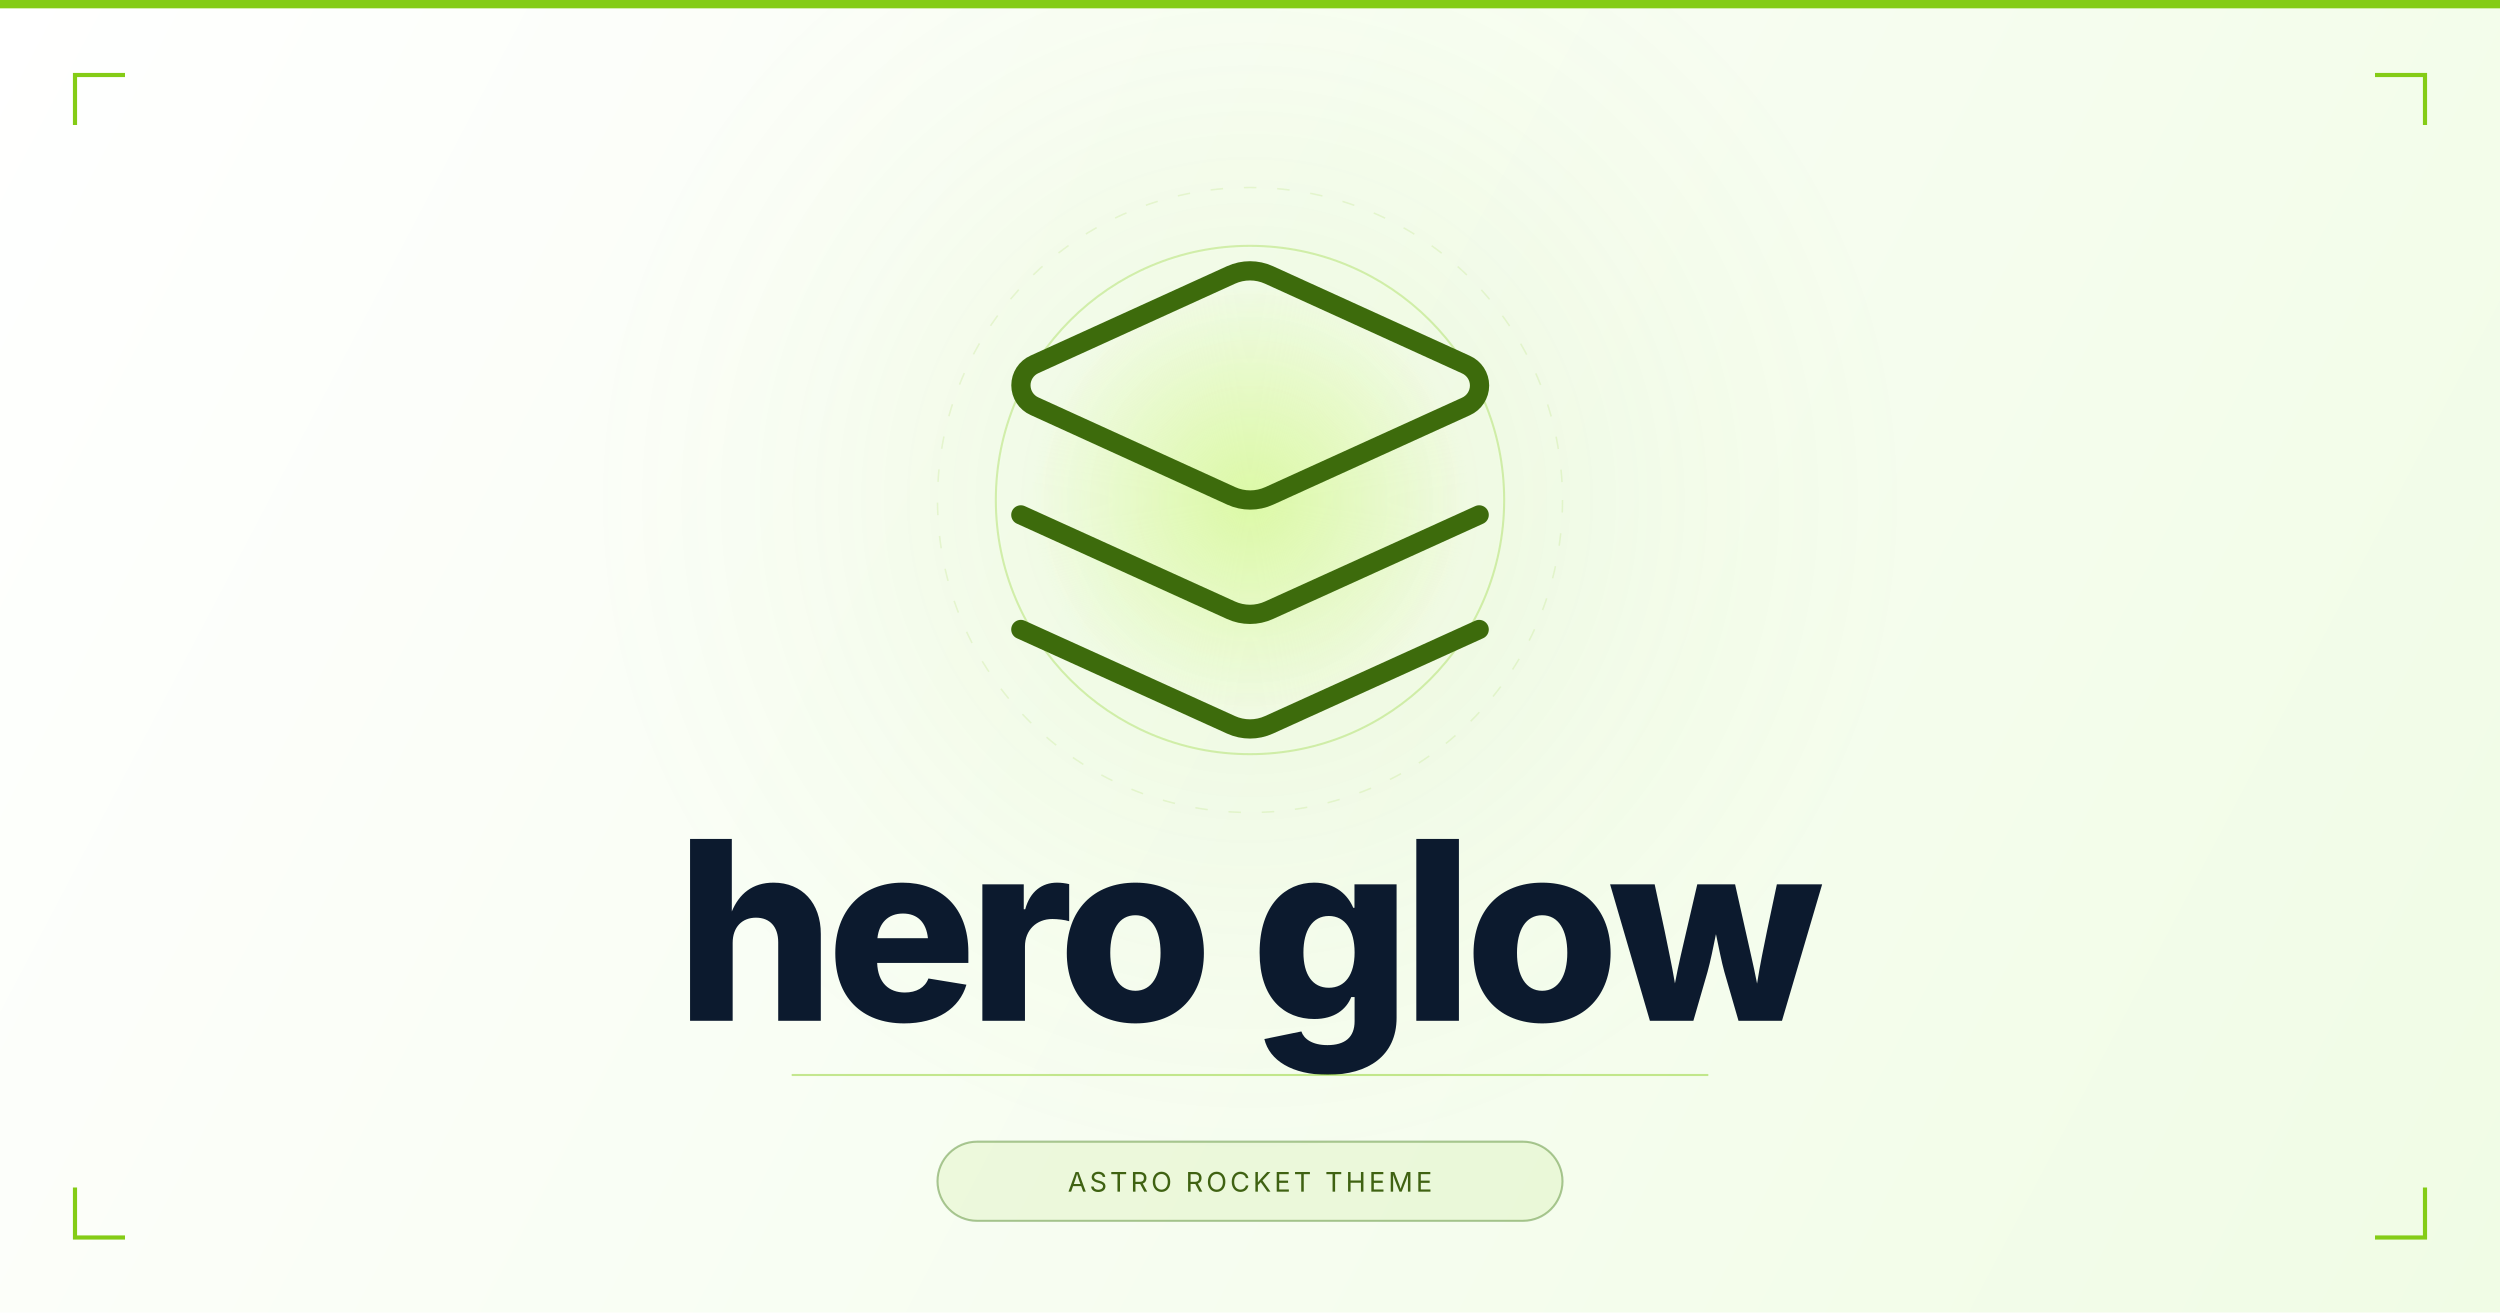
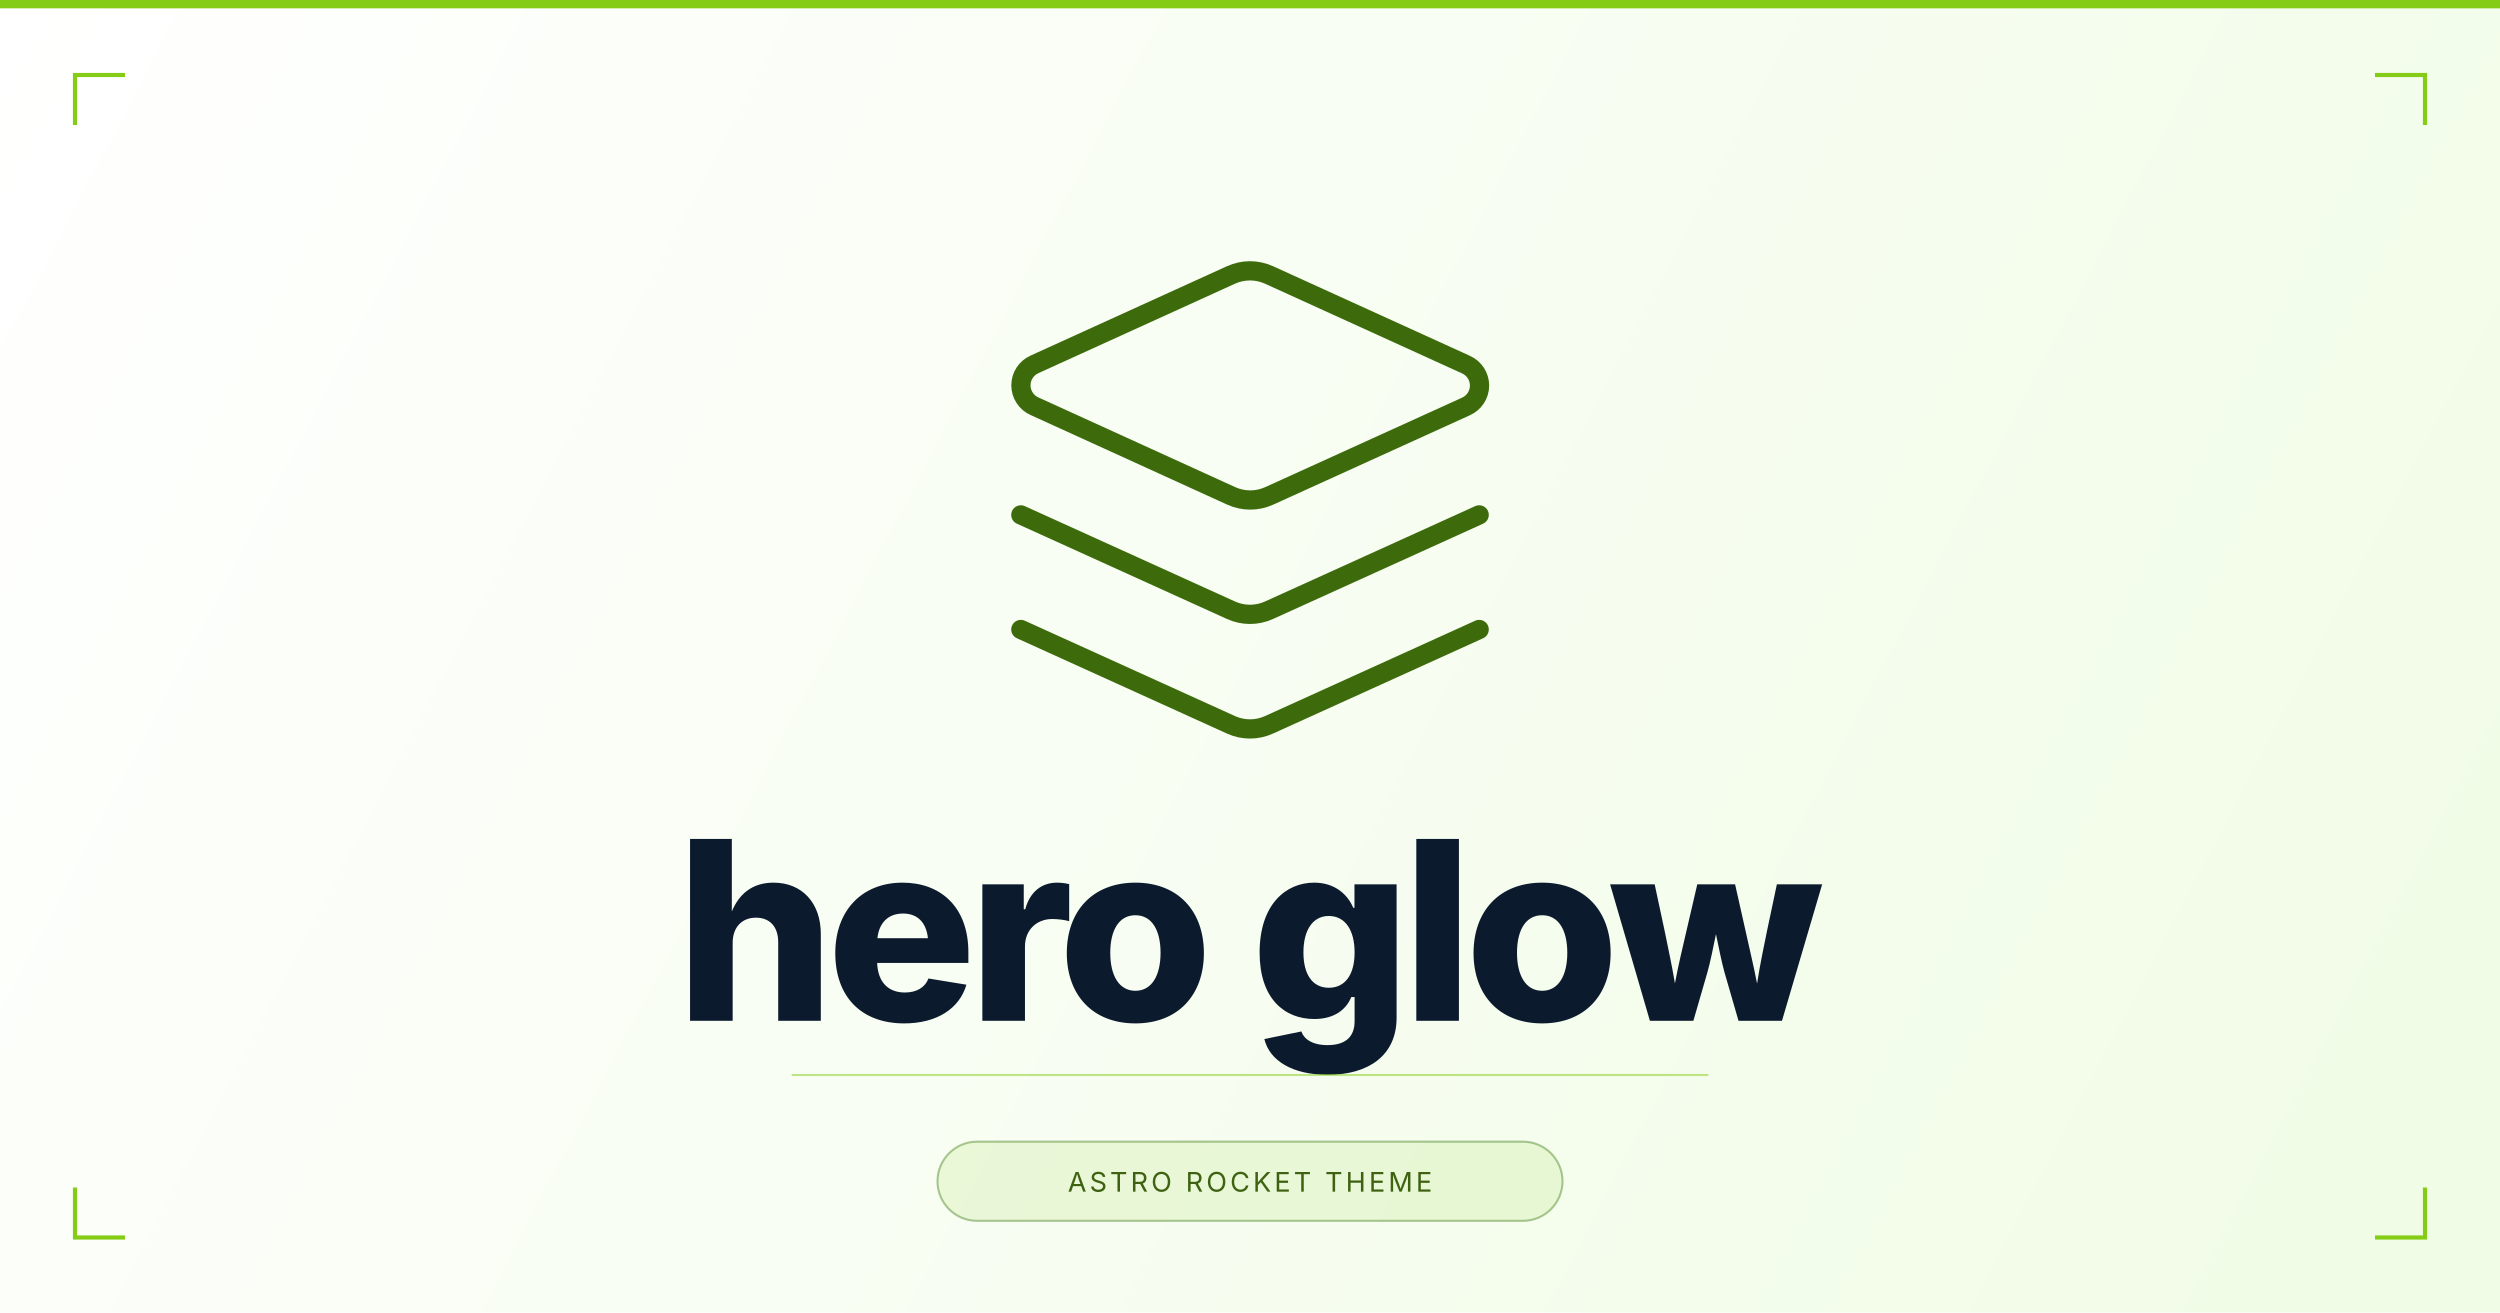
<svg xmlns="http://www.w3.org/2000/svg" width="1200" height="630" viewBox="0 0 1200 630" fill="none">
  <style>
-     /* Light mode (default) — hide dark layers */
-     .bi-bd,.bi-gd,.bi-ibd { display: none }
-     /* Dark mode — swap layers */
-     html.dark .bi-bl, html.dark .bi-gl, html.dark .bi-ibl { display: none }
-     html.dark .bi-bd, html.dark .bi-gd, html.dark .bi-ibd { display: block }
-     /* Icon color */
+     .bi-bd { display: none }
+     html.dark .bi-bl { display: none }
+     html.dark .bi-bd { display: block }
    .bi-ic { stroke: #3d6b0c }
    html.dark .bi-ic { stroke: #a3e635 }
-     /* Title */
    .bi-tt { fill: #0c1a2e }
    html.dark .bi-tt { fill: #f0fce5 }
-     /* Separator */
-     .bi-sl { stroke: rgba(132,204,22,.45) }
-     html.dark .bi-sl { stroke: rgba(163,230,53,.2) }
-     /* Badge */
-     .bi-bb { fill: rgba(132,204,22,.1); stroke: rgba(53,115,10,.4) }
+     .bi-sl { stroke: rgba(132,204,22,.5) }
+     html.dark .bi-sl { stroke: rgba(163,230,53,.25) }
+     .bi-bb { fill: rgba(132,204,22,.12); stroke: rgba(53,115,10,.4) }
    html.dark .bi-bb { fill: rgba(163,230,53,.08); stroke: rgba(163,230,53,.3) }
    .bi-bt { fill: #3f6212 }
    html.dark .bi-bt { fill: #a3e635 }
-     /* Decorative always-lime */
-     .bi-cr, .bi-rg { stroke: #84cc16 }
+     .bi-cr { stroke: #84cc16 }
  </style>
  <defs>
    <linearGradient id="hgc-bl" x1="0" y1="0" x2="1200" y2="630" gradientUnits="userSpaceOnUse">
      <stop offset="0%" stop-color="#ffffff" />
      <stop offset="100%" stop-color="#f0fce5" />
    </linearGradient>
    <linearGradient id="hgc-bd" x1="0" y1="0" x2="1200" y2="630" gradientUnits="userSpaceOnUse">
      <stop offset="0%" stop-color="#0c1929" />
      <stop offset="100%" stop-color="#162236" />
    </linearGradient>
-     <radialGradient id="hgc-gl" cx="600" cy="240" r="320" gradientUnits="userSpaceOnUse">
-       <stop offset="0%" stop-color="#84cc16" stop-opacity="0.10" />
-       <stop offset="70%" stop-color="#84cc16" stop-opacity="0.02" />
-       <stop offset="100%" stop-color="#84cc16" stop-opacity="0" />
-     </radialGradient>
-     <radialGradient id="hgc-gd" cx="600" cy="240" r="320" gradientUnits="userSpaceOnUse">
-       <stop offset="0%" stop-color="#84cc16" stop-opacity="0.40" />
-       <stop offset="55%" stop-color="#84cc16" stop-opacity="0.08" />
-       <stop offset="100%" stop-color="#84cc16" stop-opacity="0" />
-     </radialGradient>
-     <radialGradient id="hgc-ibl" cx="600" cy="240" r="105" gradientUnits="userSpaceOnUse">
-       <stop offset="0%" stop-color="#d9f99d" stop-opacity="0.85" />
-       <stop offset="100%" stop-color="#d9f99d" stop-opacity="0" />
-     </radialGradient>
-     <radialGradient id="hgc-ibd" cx="600" cy="240" r="105" gradientUnits="userSpaceOnUse">
-       <stop offset="0%" stop-color="#84cc16" stop-opacity="0.32" />
-       <stop offset="100%" stop-color="#84cc16" stop-opacity="0" />
-     </radialGradient>
  </defs>
  <rect width="1200" height="630" fill="url(#hgc-bl)" class="bi-bl" />
  <rect width="1200" height="630" fill="url(#hgc-bd)" class="bi-bd" />
-   <rect width="1200" height="630" fill="url(#hgc-gl)" class="bi-gl" />
-   <rect width="1200" height="630" fill="url(#hgc-gd)" class="bi-gd" />
  <rect x="0" y="0" width="1200" height="4" fill="#84cc16" />
-   <circle cx="600" cy="240" r="105" fill="url(#hgc-ibl)" class="bi-ibl" />
-   <circle cx="600" cy="240" r="105" fill="url(#hgc-ibd)" class="bi-ibd" />
-   <circle cx="600" cy="240" r="122" stroke-width="1" stroke-opacity="0.30" fill="none" class="bi-rg" />
-   <circle cx="600" cy="240" r="150" stroke-width="0.75" stroke-opacity="0.14" fill="none" stroke-dasharray="6 10" class="bi-rg" />
  <g transform="translate(468, 108) scale(11)" stroke="#3d6b0c" stroke-width="0.84" stroke-linecap="round" stroke-linejoin="round" fill="none" class="bi-ic">
    <path d="m12.83 2.18a2 2 0 0 0-1.66 0L2.6 6.08a1 1 0 0 0 0 1.83l8.58 3.91a2 2 0 0 0 1.66 0l8.58-3.9a1 1 0 0 0 0-1.83Z" />
    <path d="m22 17.65-9.17 4.16a2 2 0 0 1-1.66 0L2 17.65" />
    <path d="m22 12.65-9.17 4.16a2 2 0 0 1-1.66 0L2 12.65" />
  </g>
  <text x="600" y="490" font-family="'Outfit Variable', 'Outfit', -apple-system, BlinkMacSystemFont, 'Segoe UI', sans-serif" font-size="120" font-weight="800" fill="#0c1a2e" text-anchor="middle" letter-spacing="-4" class="bi-tt">hero glow</text>
-   <line x1="380" y1="516" x2="820" y2="516" stroke="rgba(132,204,22,0.45)" stroke-width="1" class="bi-sl" />
-   <rect x="450" y="548" width="300" height="38" rx="19" fill="rgba(132,204,22,0.1)" stroke="rgba(53,115,10,0.4)" stroke-width="1" class="bi-bb" />
+   <line x1="380" y1="516" x2="820" y2="516" stroke="rgba(132,204,22,0.5)" stroke-width="1" class="bi-sl" />
+   <rect x="450" y="548" width="300" height="38" rx="19" fill="rgba(132,204,22,0.12)" stroke="rgba(53,115,10,0.4)" stroke-width="1" class="bi-bb" />
  <text x="600" y="572" font-family="'Outfit Variable', 'Outfit', -apple-system, BlinkMacSystemFont, 'Segoe UI', sans-serif" font-size="13" fill="#3f6212" text-anchor="middle" letter-spacing="1.5" class="bi-bt">ASTRO ROCKET THEME</text>
  <path d="M 36 60 L 36 36 L 60 36" stroke-width="2" fill="none" class="bi-cr" />
  <path d="M 1140 36 L 1164 36 L 1164 60" stroke-width="2" fill="none" class="bi-cr" />
  <path d="M 36 570 L 36 594 L 60 594" stroke-width="2" fill="none" class="bi-cr" />
  <path d="M 1140 594 L 1164 594 L 1164 570" stroke-width="2" fill="none" class="bi-cr" />
</svg>
